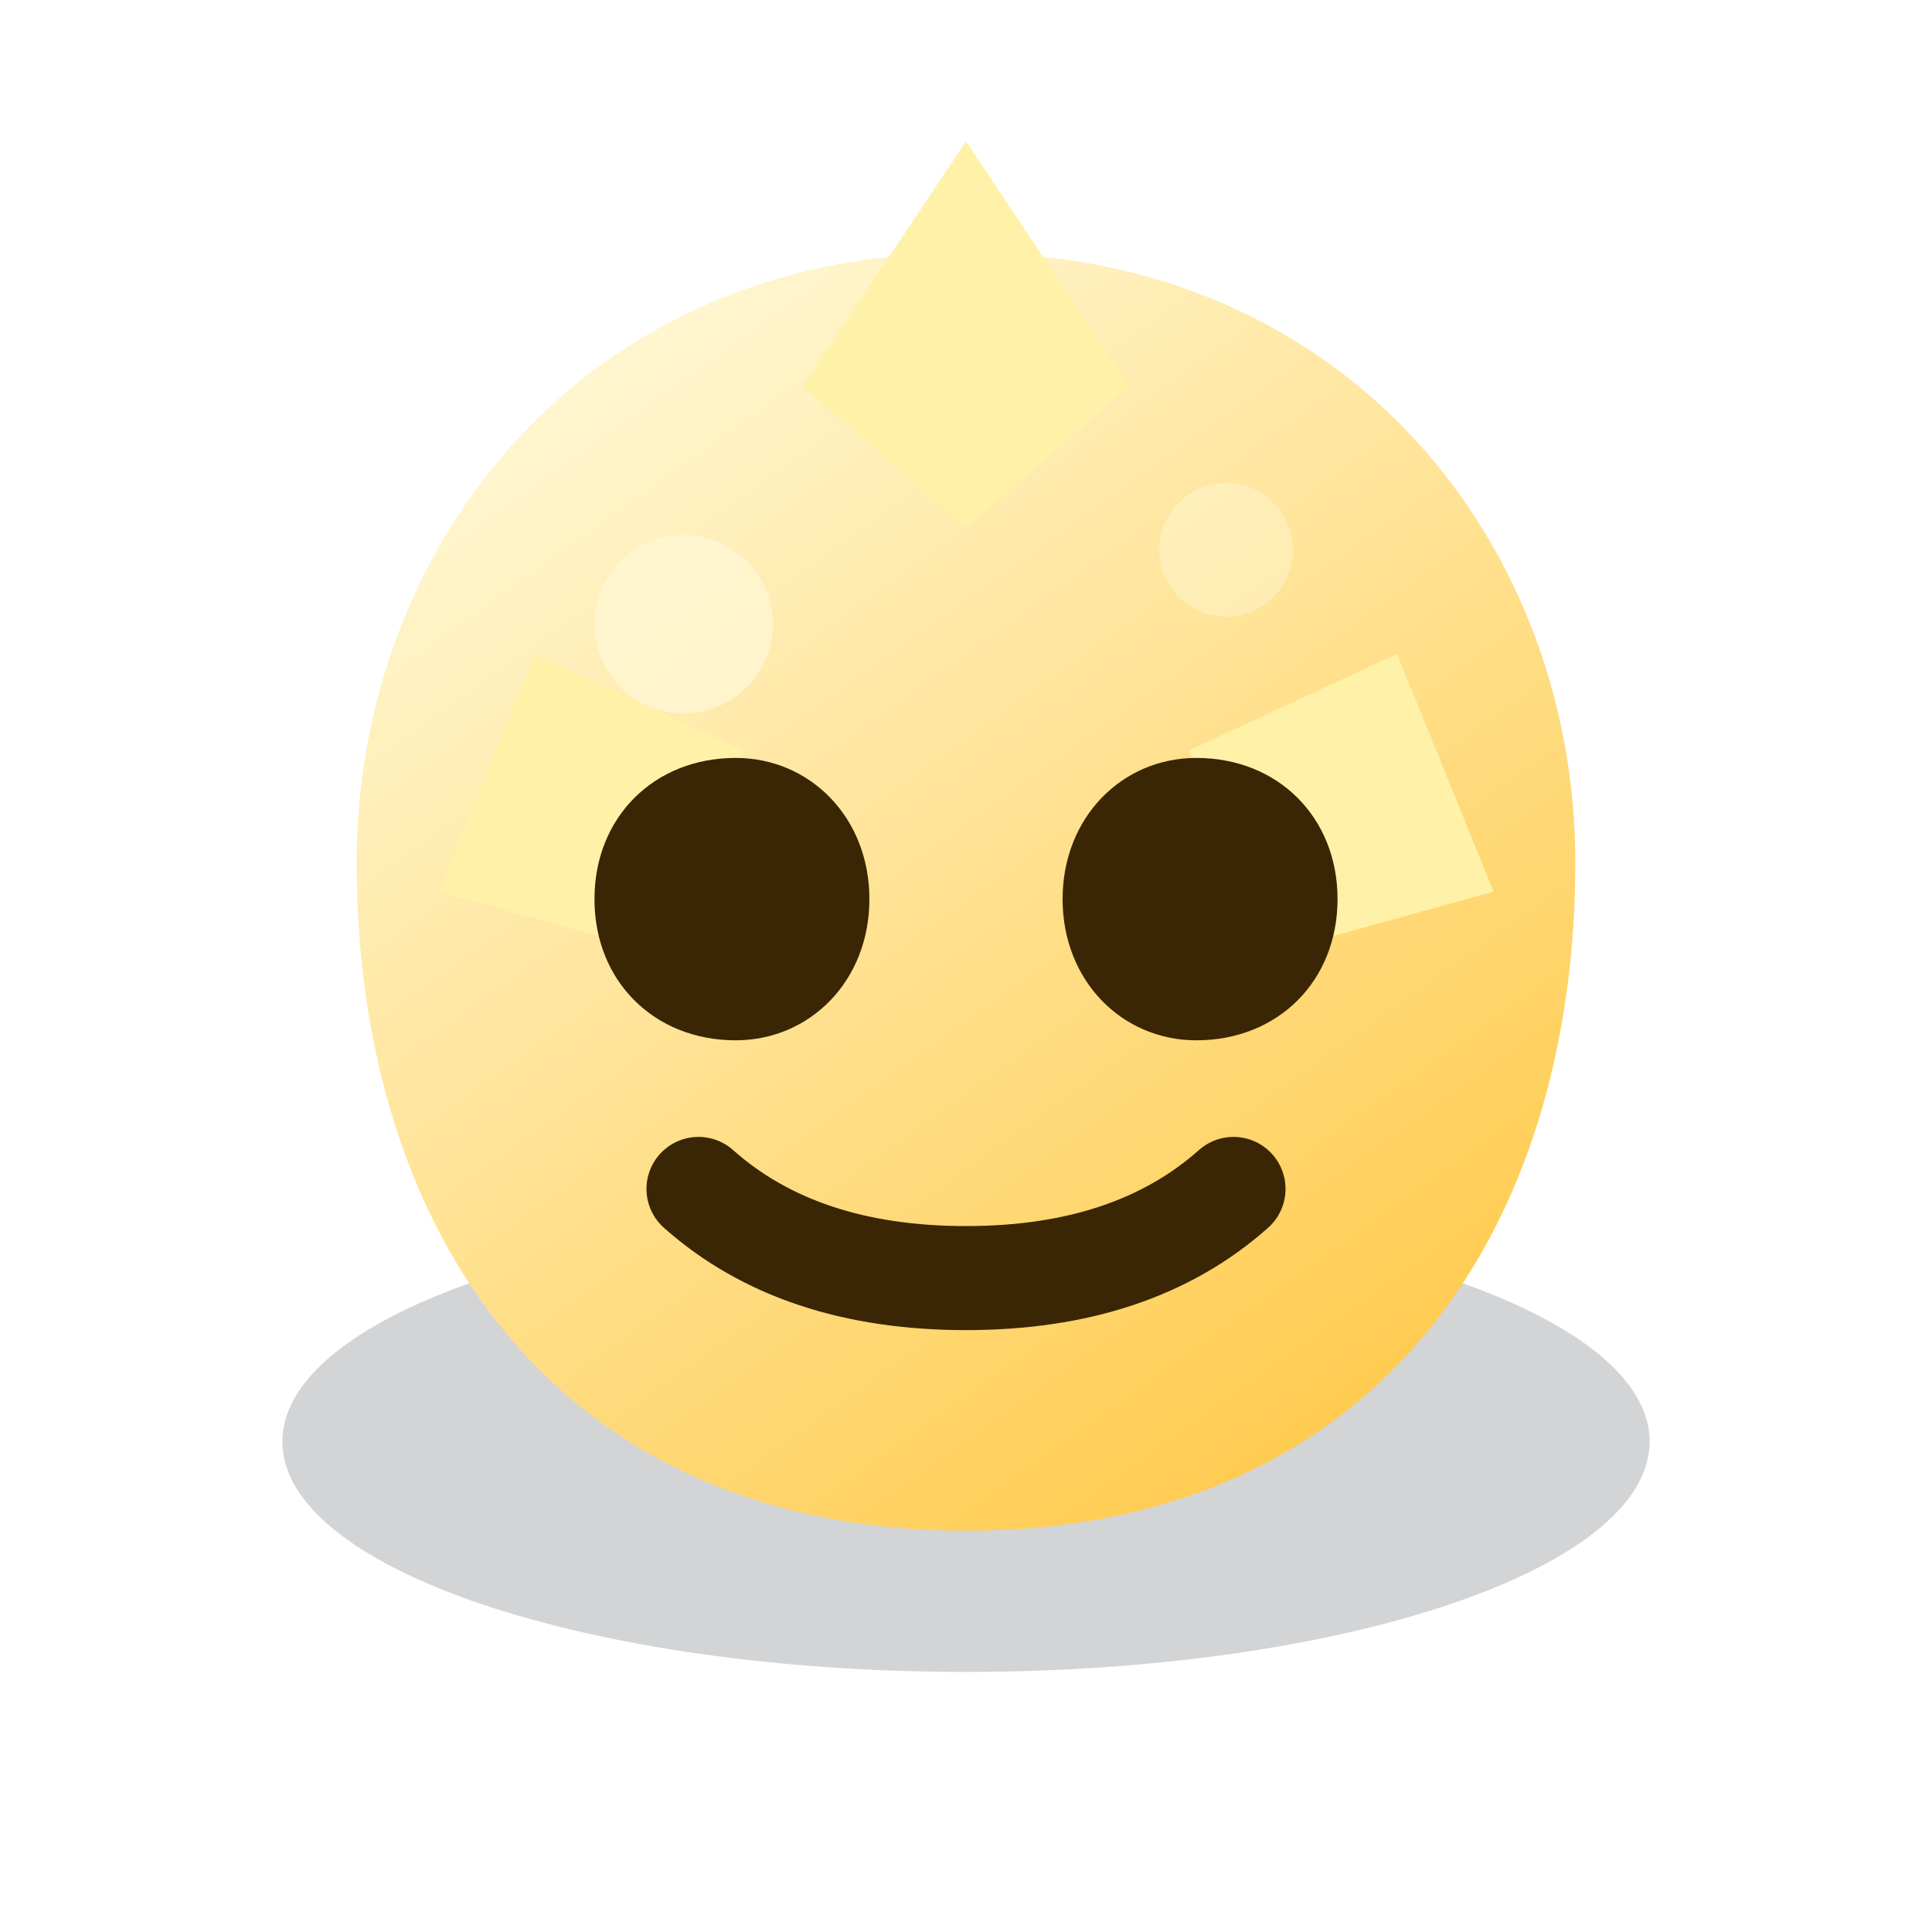
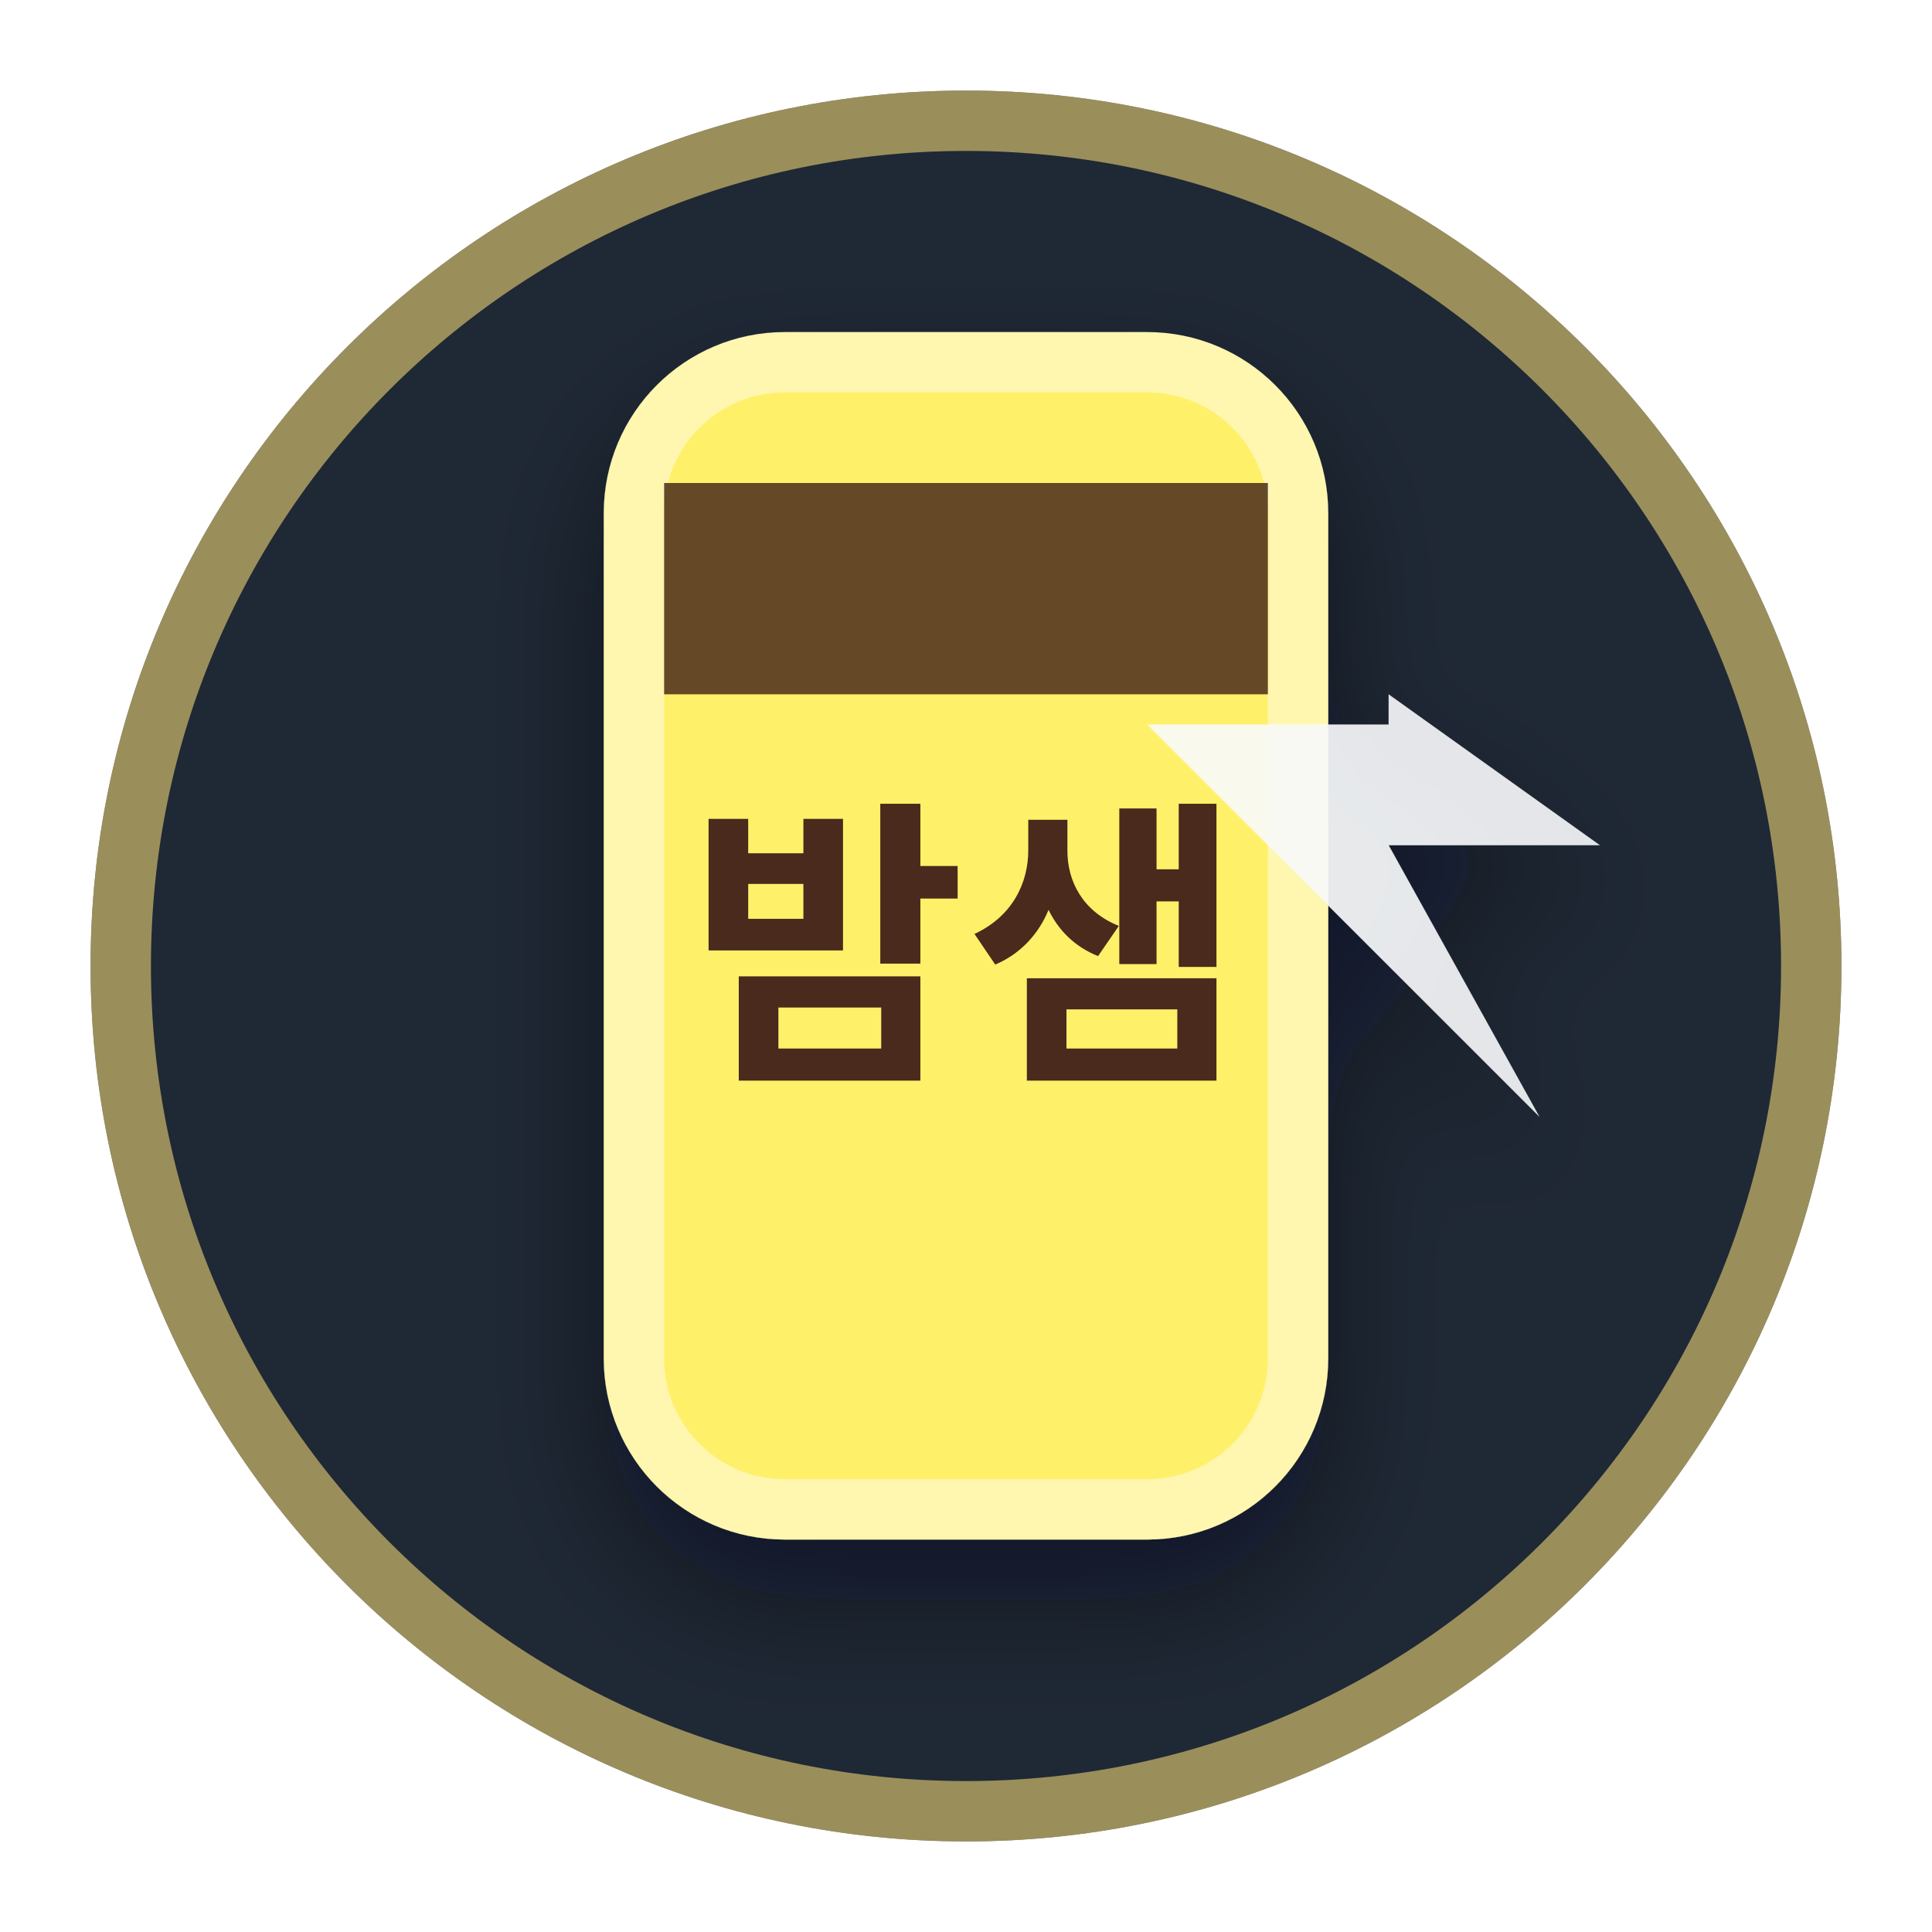
- <svg xmlns="http://www.w3.org/2000/svg" width="26" height="26" viewBox="0 0 26 26" fill="none">
+ <svg xmlns="http://www.w3.org/2000/svg" viewBox="0 0 64 64" role="img" aria-label="밤샘 커피 캔">
  <defs>
-     <linearGradient id="sparkBodyB" x1="6.8" y1="4.2" x2="18.8" y2="21" gradientUnits="userSpaceOnUse">
-       <stop stop-color="#FFF9D9" />
-       <stop offset="1" stop-color="#FFC742" />
-     </linearGradient>
+     <filter id="shadow" x="-20%" y="-20%" width="140%" height="140%">
+       <feDropShadow dx="0" dy="2" stdDeviation="2" flood-color="#020713" flood-opacity="0.45" />
+     </filter>
  </defs>
-   <ellipse cx="13" cy="19.4" rx="9.2" ry="3.1" fill="#07131F" fill-opacity="0.18" />
-   <path d="M13 3.4C18.2 3.4 21.2 7.4 21.2 11.6C21.2 16.6 18.5 20.6 13 20.6C7.5 20.6 4.8 16.6 4.8 11.6C4.8 7.4 7.8 3.4 13 3.4Z" fill="url(#sparkBodyB)" />
-   <path d="M13 1.9L15.2 5.2L13 7.1L10.8 5.2L13 1.9Z" fill="#FFF2A8" />
-   <path d="M7.2 8.8L10 10.1L8.8 12.8L5.9 12L7.2 8.8Z" fill="#FFF2A8" />
-   <path d="M18.8 8.8L20.1 12L17.2 12.8L16 10.1L18.8 8.8Z" fill="#FFF2A8" />
-   <path d="M8 12.1C8 11 8.8 10.2 9.9 10.2C10.9 10.2 11.7 11 11.7 12.1C11.7 13.2 10.9 14 9.9 14C8.8 14 8 13.2 8 12.1Z" fill="#3A2504" />
-   <path d="M14.3 12.1C14.3 11 15.1 10.2 16.1 10.2C17.2 10.2 18 11 18 12.1C18 13.2 17.2 14 16.1 14C15.1 14 14.3 13.2 14.3 12.1Z" fill="#3A2504" />
-   <path d="M9.4 16C10.3 16.8 11.5 17.2 13 17.2C14.5 17.2 15.7 16.8 16.6 16" stroke="#3A2504" stroke-width="1.4" stroke-linecap="round" />
-   <circle cx="9.2" cy="8.4" r="1.2" fill="#FFF9D8" fill-opacity="0.7" />
-   <circle cx="16.5" cy="7.4" r="0.9" fill="#FFF9D8" fill-opacity="0.44" />
+   <circle cx="32" cy="32" r="29" fill="#07111f" opacity="0.9" />
+   <circle cx="32" cy="32" r="28" fill="none" stroke="#ffe27a" stroke-width="2" opacity="0.55" />
+   <g filter="url(#shadow)">
+     <rect x="21" y="12" width="22" height="38" rx="5" fill="#fff06a" stroke="#fff6b0" stroke-width="2" />
+     <rect x="22" y="16" width="20" height="7" fill="#4a2c1a" opacity="0.85" />
+     <text x="32" y="35" text-anchor="middle" font-size="10" font-weight="900" fill="#4a2c1a">밤샘</text>
+     <path d="M46 23l7 5h-7l5 9-13-13h8z" fill="#f8fafc" opacity="0.9" />
+   </g>
</svg>
